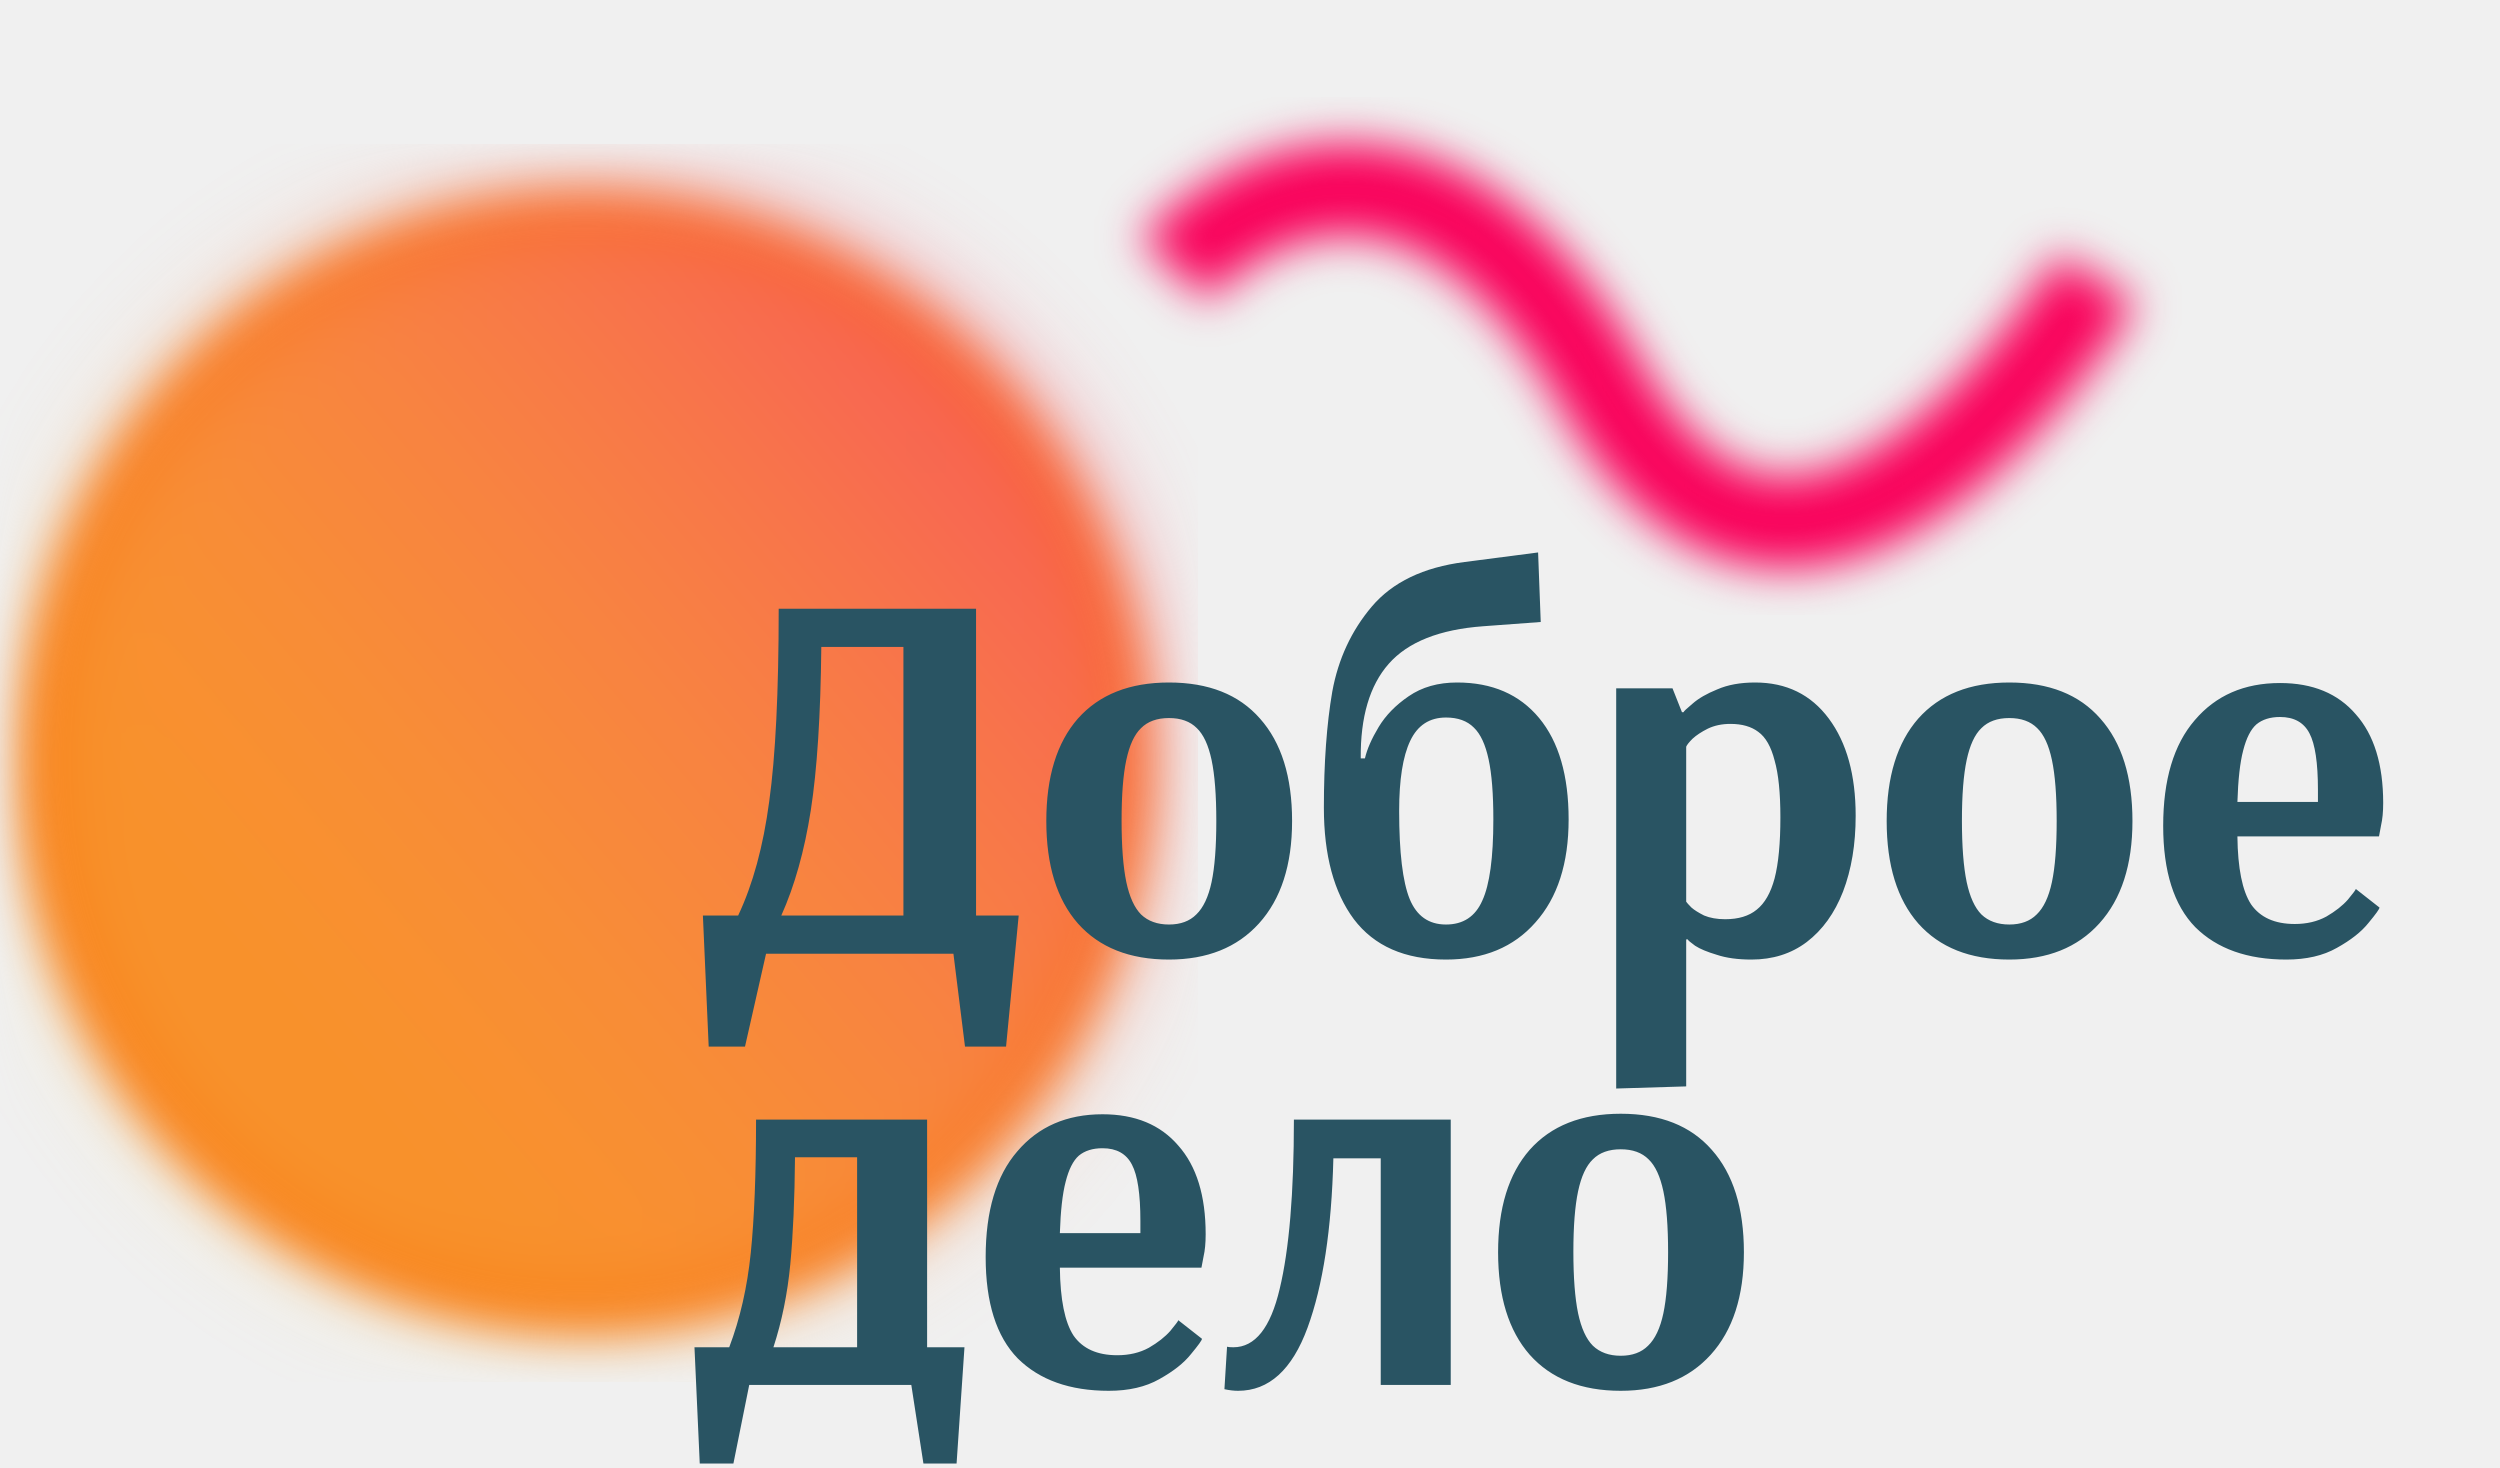
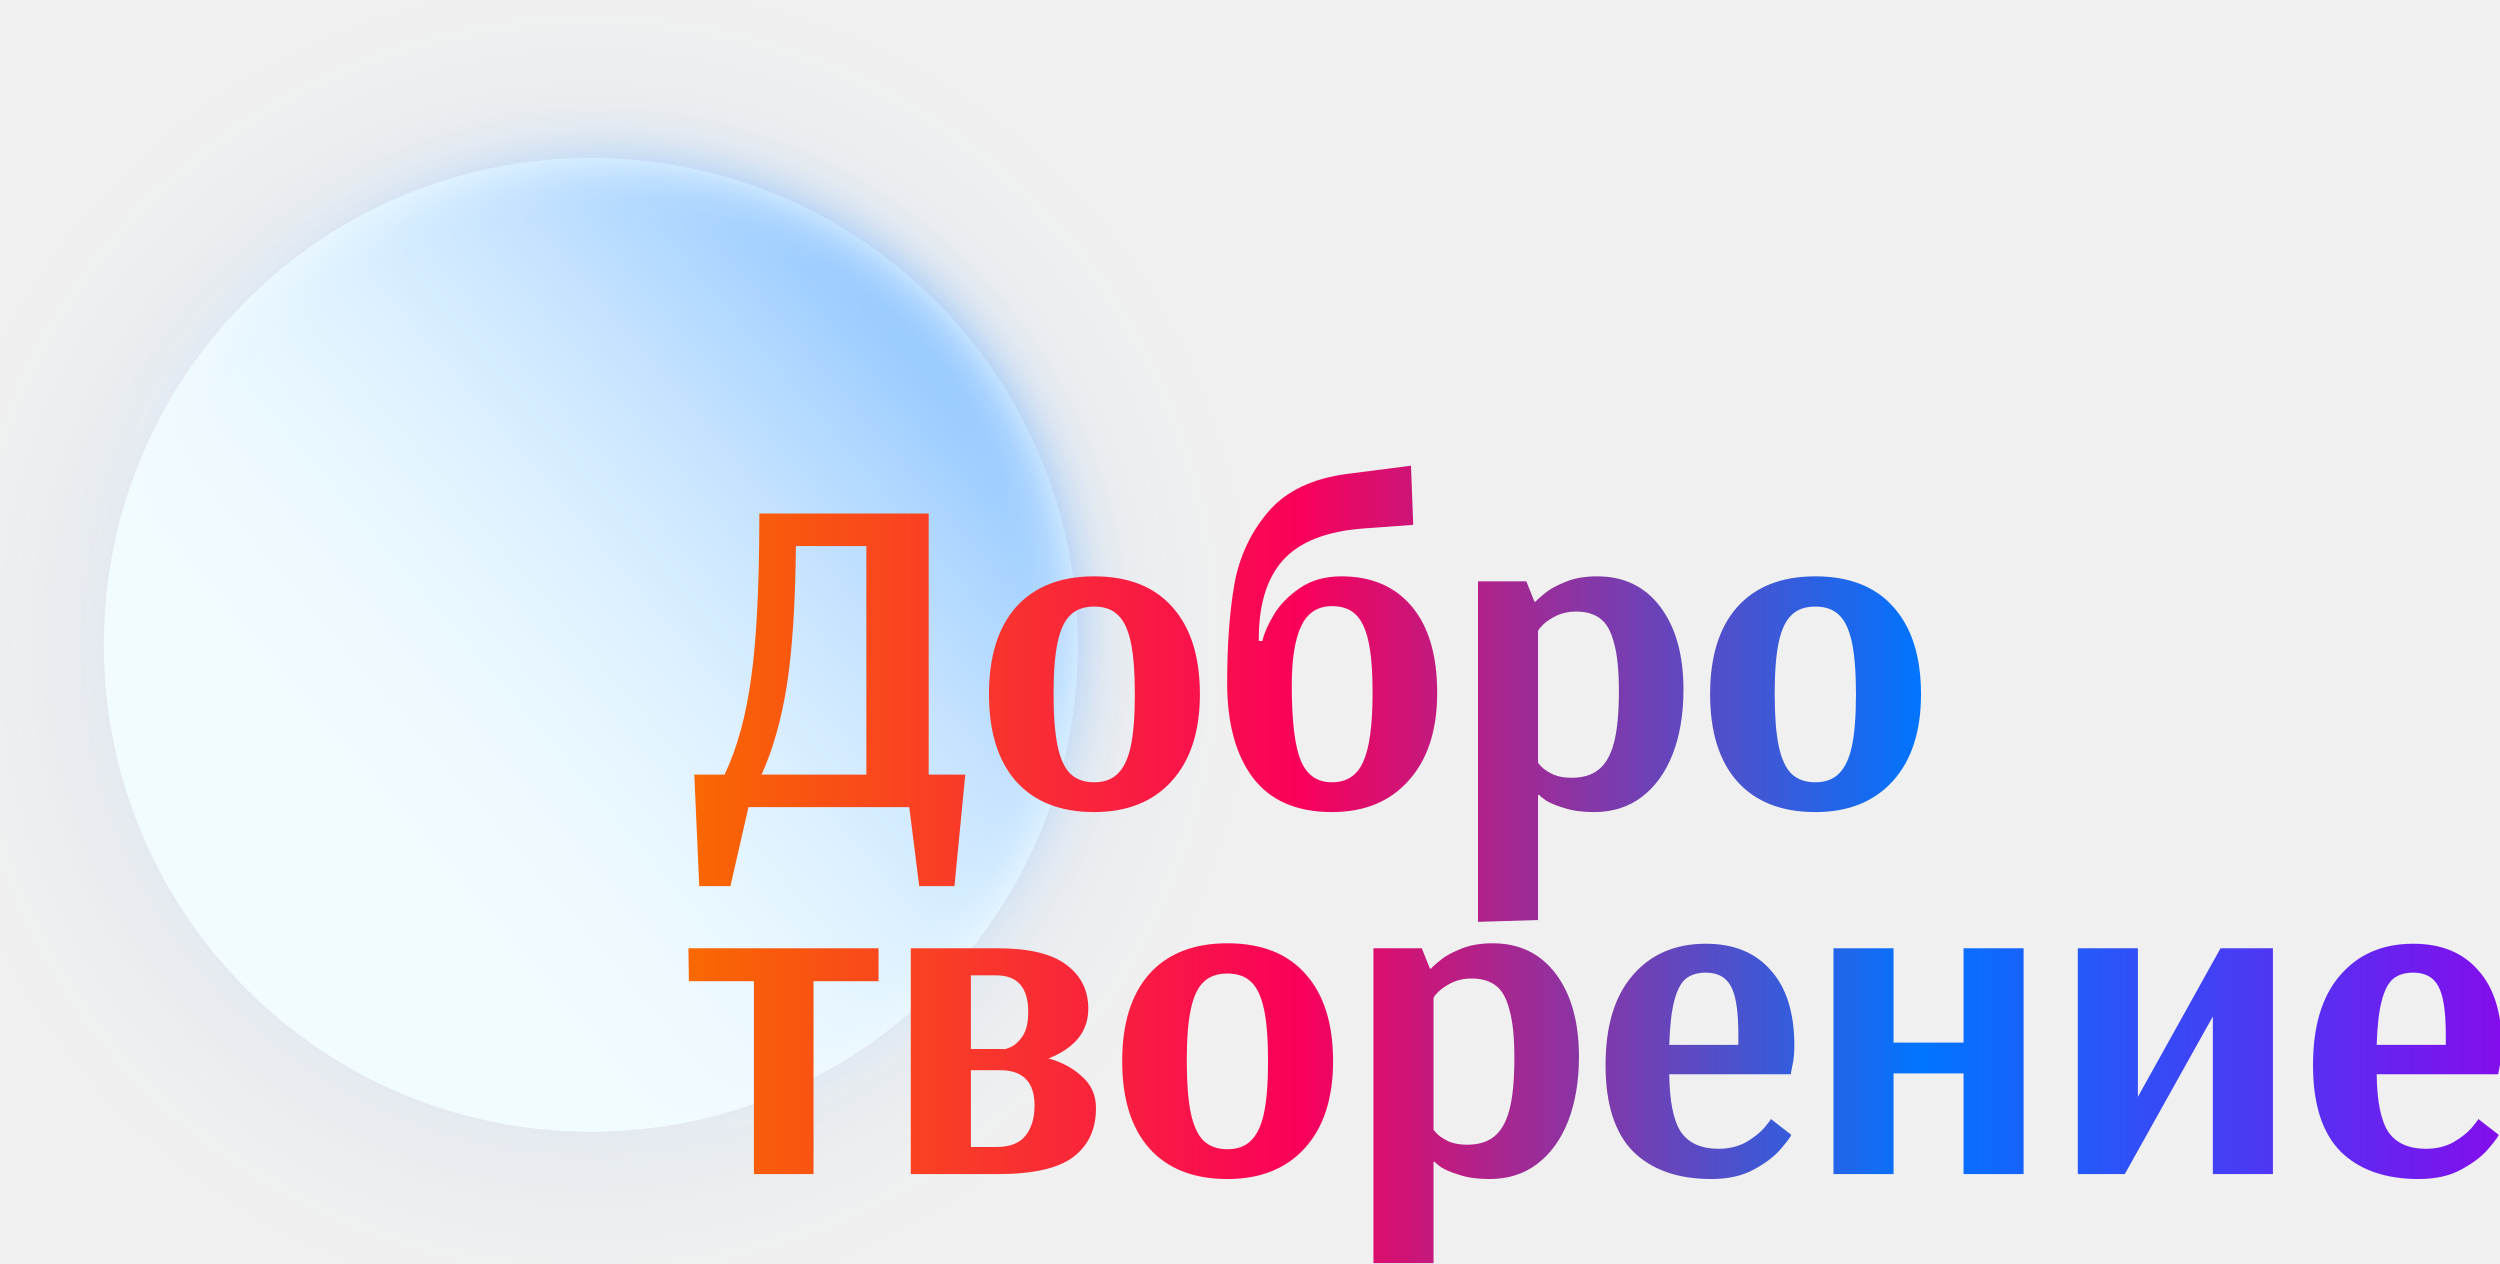
- <svg xmlns="http://www.w3.org/2000/svg" width="109" height="64" viewBox="0 0 109 64" fill="none">
+ <svg xmlns="http://www.w3.org/2000/svg" width="95" height="48" viewBox="0 0 95 48" fill="none">
  <g clip-path="url(#clip0)">
-     <g filter="url(#filter0_f)">
-       <path d="M25.457 58.215C39.121 58.215 50.197 47.044 50.197 33.266C50.197 19.486 39.121 8.316 25.457 8.316C11.794 8.316 0.717 19.486 0.717 33.266C0.717 47.044 11.794 58.215 25.457 58.215Z" fill="#F96900" />
-       <g filter="url(#filter1_f)">
-         <path d="M25.457 58.215C39.121 58.215 50.197 47.044 50.197 33.266C50.197 19.486 39.121 8.316 25.457 8.316C11.794 8.316 0.717 19.486 0.717 33.266C0.717 47.044 11.794 58.215 25.457 58.215Z" fill="url(#paint0_linear)" />
-       </g>
+     <g filter="url(#filter0_d)">
+       <path d="M22.453 43.006C32.673 43.006 40.958 34.722 40.958 24.503C40.958 14.284 32.673 6 22.453 6C12.233 6 3.948 14.284 3.948 24.503C3.948 34.722 12.233 43.006 22.453 43.006Z" fill="#F2FCFF" />
    </g>
-     <g filter="url(#filter2_f)">
-       <path d="M51.194 11.749C54.444 8.209 62.73 4.279 69.873 16.889C77.016 29.499 87.21 18.974 91.414 12.135" stroke="#F9005A" stroke-width="4" />
+     <g filter="url(#filter1_f)">
+       <ellipse cx="22.453" cy="24.503" rx="18.505" ry="18.503" fill="url(#paint0_linear)" />
    </g>
-     <path d="M30.646 39.916H32.184C32.826 38.558 33.278 36.9 33.538 34.94C33.813 32.966 33.951 30.166 33.951 26.54H42.556V39.916H44.415L43.864 45.632H42.074L41.569 41.582H33.4L32.482 45.632H30.899L30.646 39.916ZM39.389 39.916V28.206H35.809C35.779 31.184 35.626 33.56 35.35 35.334C35.075 37.093 34.647 38.62 34.065 39.916H39.389ZM50.966 41.837C49.252 41.837 47.929 41.312 46.996 40.263C46.078 39.214 45.619 37.725 45.619 35.797C45.619 33.868 46.078 32.379 46.996 31.33C47.929 30.281 49.252 29.757 50.966 29.757C52.694 29.757 54.018 30.281 54.936 31.33C55.869 32.379 56.335 33.868 56.335 35.797C56.335 37.71 55.853 39.198 54.89 40.263C53.941 41.312 52.633 41.837 50.966 41.837ZM50.966 40.309C51.471 40.309 51.868 40.163 52.159 39.87C52.465 39.576 52.687 39.106 52.825 38.458C52.962 37.81 53.031 36.923 53.031 35.797C53.031 34.67 52.962 33.783 52.825 33.135C52.687 32.487 52.473 32.025 52.182 31.747C51.891 31.454 51.486 31.307 50.966 31.307C50.446 31.307 50.04 31.454 49.749 31.747C49.459 32.025 49.245 32.487 49.107 33.135C48.969 33.783 48.901 34.663 48.901 35.773C48.901 36.9 48.969 37.794 49.107 38.458C49.245 39.106 49.459 39.576 49.749 39.87C50.055 40.163 50.461 40.309 50.966 40.309ZM63.045 41.837C61.255 41.837 59.917 41.25 59.029 40.078C58.157 38.905 57.721 37.285 57.721 35.218C57.721 33.259 57.843 31.57 58.088 30.15C58.348 28.731 58.922 27.497 59.809 26.448C60.712 25.383 62.058 24.735 63.848 24.504L67.061 24.087L67.176 27.119L64.674 27.304C62.762 27.443 61.385 27.99 60.544 28.947C59.718 29.888 59.312 31.261 59.328 33.066H59.511C59.603 32.665 59.802 32.21 60.108 31.701C60.414 31.192 60.85 30.744 61.416 30.358C61.997 29.957 62.701 29.757 63.527 29.757C65.057 29.757 66.25 30.274 67.107 31.307C67.963 32.341 68.392 33.814 68.392 35.727C68.392 37.64 67.91 39.137 66.946 40.217C65.998 41.297 64.697 41.837 63.045 41.837ZM63.045 40.309C63.795 40.309 64.323 39.962 64.628 39.268C64.95 38.574 65.11 37.393 65.11 35.727C65.11 34.616 65.041 33.745 64.904 33.112C64.766 32.464 64.552 32.002 64.261 31.724C63.971 31.431 63.565 31.284 63.045 31.284C62.326 31.284 61.806 31.623 61.485 32.302C61.163 32.981 61.003 33.999 61.003 35.357C61.003 37.162 61.156 38.442 61.462 39.198C61.767 39.939 62.295 40.309 63.045 40.309ZM70.466 30.011H72.921L73.334 31.053H73.403C73.403 31.022 73.533 30.898 73.793 30.682C74.053 30.451 74.413 30.243 74.871 30.058C75.331 29.857 75.881 29.757 76.524 29.757C77.885 29.757 78.956 30.281 79.736 31.33C80.517 32.379 80.907 33.791 80.907 35.565C80.907 36.815 80.723 37.918 80.356 38.874C79.989 39.816 79.461 40.548 78.773 41.073C78.099 41.582 77.296 41.837 76.363 41.837C75.766 41.837 75.262 41.767 74.849 41.628C74.436 41.505 74.122 41.374 73.908 41.235C73.693 41.08 73.587 40.988 73.587 40.957H73.518V47.367L70.466 47.46V30.011ZM75.216 40.078C75.797 40.078 76.256 39.939 76.593 39.661C76.944 39.383 77.204 38.928 77.373 38.296C77.541 37.648 77.625 36.761 77.625 35.635C77.625 34.57 77.541 33.745 77.373 33.158C77.22 32.557 76.983 32.14 76.661 31.909C76.355 31.677 75.95 31.562 75.445 31.562C75.078 31.562 74.749 31.631 74.459 31.77C74.183 31.909 73.961 32.055 73.793 32.21C73.64 32.364 73.548 32.48 73.518 32.557V39.314C73.548 39.36 73.624 39.445 73.747 39.569C73.869 39.677 74.053 39.792 74.298 39.916C74.558 40.024 74.864 40.078 75.216 40.078ZM87.606 41.837C85.892 41.837 84.569 41.312 83.636 40.263C82.718 39.214 82.259 37.725 82.259 35.797C82.259 33.868 82.718 32.379 83.636 31.33C84.569 30.281 85.892 29.757 87.606 29.757C89.334 29.757 90.657 30.281 91.575 31.33C92.508 32.379 92.975 33.868 92.975 35.797C92.975 37.71 92.493 39.198 91.529 40.263C90.581 41.312 89.273 41.837 87.606 41.837ZM87.606 40.309C88.11 40.309 88.508 40.163 88.799 39.87C89.105 39.576 89.327 39.106 89.464 38.458C89.602 37.81 89.671 36.923 89.671 35.797C89.671 34.67 89.602 33.783 89.464 33.135C89.327 32.487 89.112 32.025 88.822 31.747C88.531 31.454 88.125 31.307 87.606 31.307C87.085 31.307 86.68 31.454 86.389 31.747C86.099 32.025 85.885 32.487 85.747 33.135C85.609 33.783 85.54 34.663 85.54 35.773C85.54 36.9 85.609 37.794 85.747 38.458C85.885 39.106 86.099 39.576 86.389 39.87C86.695 40.163 87.101 40.309 87.606 40.309ZM99.685 41.837C97.987 41.837 96.663 41.366 95.715 40.425C94.782 39.468 94.315 37.995 94.315 36.005C94.315 33.999 94.774 32.464 95.692 31.4C96.61 30.32 97.849 29.78 99.409 29.78C100.832 29.78 101.934 30.235 102.714 31.145C103.509 32.04 103.907 33.328 103.907 35.01C103.907 35.395 103.876 35.719 103.815 35.982C103.769 36.244 103.739 36.406 103.724 36.468H97.551C97.566 37.856 97.765 38.844 98.147 39.43C98.545 40.001 99.18 40.286 100.052 40.286C100.572 40.286 101.031 40.178 101.429 39.962C101.826 39.731 102.14 39.484 102.37 39.221C102.599 38.944 102.714 38.789 102.714 38.759L103.746 39.569C103.746 39.63 103.586 39.854 103.265 40.24C102.958 40.626 102.499 40.988 101.888 41.327C101.291 41.667 100.557 41.837 99.685 41.837ZM101.062 34.964V34.431C101.062 33.259 100.939 32.441 100.695 31.978C100.45 31.5 100.021 31.261 99.409 31.261C98.981 31.261 98.637 31.369 98.377 31.585C98.132 31.801 97.941 32.179 97.803 32.719C97.665 33.243 97.581 33.992 97.551 34.964H101.062ZM30.279 58.741H31.794C32.268 57.492 32.581 56.119 32.734 54.622C32.887 53.125 32.964 51.19 32.964 48.814H40.422V58.741H42.051L41.707 63.809H40.261L39.733 60.384H32.666L31.977 63.809H30.509L30.279 58.741ZM37.37 58.741V50.457H34.662C34.647 52.277 34.578 53.835 34.456 55.131C34.333 56.411 34.088 57.615 33.721 58.741H37.37ZM48.344 60.639C46.646 60.639 45.323 60.168 44.374 59.227C43.441 58.271 42.975 56.797 42.975 54.807C42.975 52.801 43.434 51.267 44.352 50.202C45.269 49.122 46.509 48.582 48.069 48.582C49.492 48.582 50.593 49.037 51.373 49.947C52.169 50.842 52.567 52.13 52.567 53.812C52.567 54.198 52.536 54.522 52.475 54.784C52.429 55.046 52.398 55.208 52.383 55.27H46.21C46.226 56.658 46.424 57.646 46.807 58.232C47.205 58.803 47.84 59.088 48.712 59.088C49.232 59.088 49.691 58.98 50.088 58.764C50.486 58.533 50.8 58.286 51.029 58.024C51.259 57.746 51.373 57.592 51.373 57.561L52.406 58.371C52.406 58.433 52.245 58.656 51.924 59.042C51.618 59.428 51.159 59.79 50.547 60.13C49.951 60.469 49.216 60.639 48.344 60.639ZM49.721 53.766V53.234C49.721 52.061 49.599 51.243 49.354 50.781C49.109 50.302 48.681 50.063 48.069 50.063C47.641 50.063 47.296 50.171 47.036 50.387C46.791 50.603 46.6 50.981 46.463 51.521C46.325 52.046 46.241 52.794 46.21 53.766H49.721ZM53.981 60.639C53.798 60.639 53.599 60.616 53.385 60.569L53.499 58.718C53.56 58.734 53.652 58.741 53.775 58.741C54.723 58.741 55.396 57.892 55.794 56.196C56.207 54.483 56.414 52.023 56.414 48.814H63.252V60.384H60.2V50.503H58.135C58.058 53.588 57.683 56.049 57.01 57.885C56.337 59.721 55.327 60.639 53.981 60.639ZM70.664 60.639C68.95 60.639 67.627 60.114 66.694 59.065C65.776 58.016 65.317 56.527 65.317 54.599C65.317 52.671 65.776 51.182 66.694 50.133C67.627 49.084 68.95 48.559 70.664 48.559C72.392 48.559 73.716 49.084 74.634 50.133C75.567 51.182 76.034 52.671 76.034 54.599C76.034 56.512 75.552 58.001 74.588 59.065C73.639 60.114 72.331 60.639 70.664 60.639ZM70.664 59.111C71.169 59.111 71.566 58.965 71.857 58.672C72.163 58.379 72.385 57.908 72.523 57.26C72.66 56.612 72.729 55.725 72.729 54.599C72.729 53.473 72.66 52.586 72.523 51.938C72.385 51.29 72.171 50.827 71.88 50.549C71.589 50.256 71.184 50.109 70.664 50.109C70.144 50.109 69.738 50.256 69.448 50.549C69.157 50.827 68.943 51.29 68.805 51.938C68.668 52.586 68.599 53.465 68.599 54.576C68.599 55.702 68.668 56.597 68.805 57.26C68.943 57.908 69.157 58.379 69.448 58.672C69.754 58.965 70.159 59.111 70.664 59.111Z" fill="#295463" />
+     <path d="M26.383 29.435H27.533C28.014 28.428 28.351 27.198 28.546 25.745C28.752 24.28 28.855 22.204 28.855 19.515H35.29V29.435H36.681L36.269 33.674H34.93L34.552 30.671H28.443L27.756 33.674H26.572L26.383 29.435ZM32.922 29.435V20.751H30.245C30.222 22.959 30.107 24.721 29.901 26.037C29.695 27.341 29.375 28.474 28.94 29.435H32.922ZM41.58 30.859C40.298 30.859 39.309 30.47 38.611 29.692C37.924 28.914 37.581 27.81 37.581 26.38C37.581 24.95 37.924 23.846 38.611 23.068C39.309 22.29 40.298 21.901 41.58 21.901C42.873 21.901 43.862 22.29 44.549 23.068C45.247 23.846 45.596 24.95 45.596 26.38C45.596 27.799 45.236 28.903 44.515 29.692C43.805 30.47 42.827 30.859 41.58 30.859ZM41.58 29.727C41.958 29.727 42.255 29.618 42.472 29.401C42.701 29.183 42.867 28.834 42.97 28.354C43.073 27.873 43.124 27.215 43.124 26.38C43.124 25.545 43.073 24.887 42.97 24.406C42.867 23.926 42.707 23.583 42.489 23.377C42.272 23.159 41.969 23.05 41.58 23.05C41.191 23.05 40.888 23.159 40.67 23.377C40.453 23.583 40.293 23.926 40.19 24.406C40.087 24.887 40.035 25.539 40.035 26.363C40.035 27.198 40.087 27.862 40.19 28.354C40.293 28.834 40.453 29.183 40.67 29.401C40.899 29.618 41.202 29.727 41.58 29.727ZM50.614 30.859C49.275 30.859 48.274 30.424 47.611 29.555C46.958 28.685 46.632 27.484 46.632 25.951C46.632 24.498 46.724 23.245 46.907 22.192C47.101 21.14 47.53 20.224 48.194 19.447C48.869 18.657 49.876 18.177 51.215 18.005L53.617 17.696L53.703 19.944L51.832 20.081C50.402 20.184 49.373 20.591 48.743 21.3C48.125 21.998 47.822 23.016 47.834 24.355H47.971C48.04 24.057 48.188 23.72 48.417 23.342C48.646 22.965 48.972 22.633 49.395 22.347C49.83 22.049 50.356 21.901 50.974 21.901C52.118 21.901 53.011 22.284 53.652 23.05C54.292 23.817 54.613 24.91 54.613 26.328C54.613 27.747 54.252 28.857 53.531 29.658C52.822 30.459 51.849 30.859 50.614 30.859ZM50.614 29.727C51.175 29.727 51.569 29.469 51.798 28.954C52.038 28.439 52.158 27.564 52.158 26.328C52.158 25.505 52.107 24.858 52.004 24.389C51.901 23.909 51.741 23.565 51.523 23.359C51.306 23.142 51.003 23.033 50.614 23.033C50.076 23.033 49.687 23.285 49.447 23.788C49.207 24.292 49.087 25.047 49.087 26.054C49.087 27.392 49.201 28.342 49.43 28.903C49.658 29.452 50.053 29.727 50.614 29.727ZM56.164 22.09H58L58.309 22.862H58.36C58.36 22.839 58.458 22.747 58.652 22.587C58.846 22.416 59.115 22.261 59.459 22.124C59.802 21.975 60.214 21.901 60.694 21.901C61.713 21.901 62.514 22.29 63.097 23.068C63.681 23.846 63.972 24.893 63.972 26.208C63.972 27.135 63.835 27.953 63.56 28.663C63.286 29.36 62.891 29.904 62.376 30.293C61.873 30.671 61.272 30.859 60.574 30.859C60.128 30.859 59.751 30.808 59.442 30.705C59.133 30.613 58.898 30.516 58.738 30.413C58.578 30.299 58.498 30.23 58.498 30.207H58.446V34.961L56.164 35.03V22.09ZM59.716 29.555C60.151 29.555 60.494 29.452 60.746 29.246C61.009 29.04 61.203 28.703 61.329 28.233C61.455 27.753 61.518 27.095 61.518 26.26C61.518 25.47 61.455 24.858 61.329 24.424C61.215 23.977 61.038 23.668 60.797 23.497C60.568 23.325 60.265 23.239 59.888 23.239C59.613 23.239 59.367 23.291 59.15 23.394C58.944 23.497 58.778 23.605 58.652 23.72C58.538 23.834 58.469 23.92 58.446 23.977V28.989C58.469 29.023 58.526 29.086 58.618 29.177C58.709 29.258 58.846 29.343 59.03 29.435C59.224 29.515 59.453 29.555 59.716 29.555ZM68.982 30.859C67.701 30.859 66.711 30.47 66.013 29.692C65.327 28.914 64.984 27.81 64.984 26.38C64.984 24.95 65.327 23.846 66.013 23.068C66.711 22.29 67.701 21.901 68.982 21.901C70.275 21.901 71.265 22.29 71.951 23.068C72.649 23.846 72.998 24.95 72.998 26.38C72.998 27.799 72.638 28.903 71.917 29.692C71.207 30.47 70.229 30.859 68.982 30.859ZM68.982 29.727C69.36 29.727 69.657 29.618 69.875 29.401C70.103 29.183 70.269 28.834 70.372 28.354C70.475 27.873 70.527 27.215 70.527 26.38C70.527 25.545 70.475 24.887 70.372 24.406C70.269 23.926 70.109 23.583 69.892 23.377C69.674 23.159 69.371 23.05 68.982 23.05C68.593 23.05 68.29 23.159 68.073 23.377C67.855 23.583 67.695 23.926 67.592 24.406C67.489 24.887 67.438 25.539 67.438 26.363C67.438 27.198 67.489 27.862 67.592 28.354C67.695 28.834 67.855 29.183 68.073 29.401C68.302 29.618 68.605 29.727 68.982 29.727ZM28.649 44.615V37.286H26.177L26.16 36.034H33.385V37.286H30.914V44.615H28.649ZM34.61 36.034H37.888C39.101 36.034 39.982 36.245 40.531 36.669C41.081 37.081 41.355 37.635 41.355 38.333C41.355 39.191 40.852 39.821 39.845 40.221C40.348 40.358 40.772 40.587 41.115 40.908C41.469 41.217 41.647 41.617 41.647 42.109C41.647 42.91 41.361 43.528 40.789 43.962C40.217 44.397 39.261 44.615 37.923 44.615H34.61V36.034ZM38.146 39.861C38.146 39.884 38.232 39.861 38.403 39.792C38.575 39.712 38.729 39.569 38.867 39.363C39.004 39.146 39.073 38.842 39.073 38.453C39.073 37.527 38.666 37.063 37.854 37.063H36.893V39.861H38.146ZM37.871 43.585C38.375 43.585 38.741 43.442 38.97 43.156C39.198 42.87 39.313 42.486 39.313 42.006C39.313 41.114 38.872 40.667 37.991 40.667H36.893V43.585H37.871ZM46.641 44.803C45.36 44.803 44.37 44.414 43.672 43.636C42.986 42.858 42.643 41.754 42.643 40.324C42.643 38.894 42.986 37.79 43.672 37.012C44.37 36.234 45.36 35.845 46.641 35.845C47.934 35.845 48.924 36.234 49.61 37.012C50.308 37.79 50.657 38.894 50.657 40.324C50.657 41.743 50.297 42.847 49.576 43.636C48.867 44.414 47.889 44.803 46.641 44.803ZM46.641 43.671C47.019 43.671 47.316 43.562 47.534 43.345C47.763 43.127 47.929 42.778 48.032 42.298C48.135 41.817 48.186 41.159 48.186 40.324C48.186 39.489 48.135 38.831 48.032 38.35C47.929 37.87 47.768 37.527 47.551 37.321C47.334 37.103 47.03 36.995 46.641 36.995C46.252 36.995 45.949 37.103 45.732 37.321C45.514 37.527 45.354 37.87 45.251 38.35C45.148 38.831 45.097 39.483 45.097 40.307C45.097 41.142 45.148 41.806 45.251 42.298C45.354 42.778 45.514 43.127 45.732 43.345C45.961 43.562 46.264 43.671 46.641 43.671ZM52.191 36.034H54.028L54.337 36.806H54.388C54.388 36.783 54.486 36.691 54.68 36.531C54.874 36.36 55.143 36.205 55.486 36.068C55.83 35.919 56.242 35.845 56.722 35.845C57.74 35.845 58.541 36.234 59.125 37.012C59.708 37.79 60 38.837 60 40.153C60 41.079 59.863 41.897 59.588 42.607C59.314 43.305 58.919 43.848 58.404 44.237C57.901 44.615 57.3 44.803 56.602 44.803C56.156 44.803 55.778 44.752 55.469 44.649C55.16 44.557 54.926 44.46 54.766 44.357C54.606 44.243 54.526 44.174 54.526 44.151H54.474V48.905L52.191 48.974V36.034ZM55.744 43.499C56.179 43.499 56.522 43.396 56.774 43.19C57.037 42.984 57.231 42.647 57.357 42.178C57.483 41.697 57.546 41.039 57.546 40.204C57.546 39.414 57.483 38.802 57.357 38.368C57.243 37.921 57.066 37.612 56.825 37.441C56.596 37.269 56.293 37.183 55.916 37.183C55.641 37.183 55.395 37.235 55.178 37.338C54.972 37.441 54.806 37.55 54.68 37.664C54.565 37.778 54.497 37.864 54.474 37.921V42.933C54.497 42.967 54.554 43.03 54.646 43.121C54.737 43.202 54.874 43.287 55.057 43.379C55.252 43.459 55.481 43.499 55.744 43.499ZM65.027 44.803C63.757 44.803 62.767 44.455 62.058 43.757C61.36 43.047 61.011 41.955 61.011 40.478C61.011 38.991 61.355 37.853 62.041 37.063C62.728 36.262 63.654 35.862 64.821 35.862C65.885 35.862 66.709 36.2 67.293 36.874C67.888 37.538 68.185 38.493 68.185 39.741C68.185 40.027 68.162 40.267 68.116 40.461C68.082 40.656 68.059 40.776 68.048 40.822H63.431C63.443 41.852 63.591 42.584 63.877 43.019C64.175 43.442 64.65 43.654 65.302 43.654C65.691 43.654 66.034 43.573 66.332 43.413C66.629 43.242 66.864 43.059 67.035 42.864C67.207 42.658 67.293 42.544 67.293 42.521L68.065 43.121C68.065 43.167 67.945 43.333 67.705 43.619C67.476 43.905 67.133 44.174 66.675 44.426C66.229 44.678 65.679 44.803 65.027 44.803ZM66.057 39.706V39.312C66.057 38.442 65.966 37.836 65.782 37.492C65.599 37.138 65.279 36.96 64.821 36.96C64.501 36.96 64.243 37.04 64.049 37.201C63.866 37.361 63.723 37.641 63.62 38.041C63.517 38.431 63.454 38.986 63.431 39.706H66.057ZM69.672 44.615V36.034H71.955V39.62H74.615V36.034H76.897V44.615H74.615V40.788H71.955V44.615H69.672ZM78.957 44.615V36.034H81.24V41.68L84.38 36.034H86.371V44.615H84.088V38.625L80.742 44.615H78.957ZM91.91 44.803C90.64 44.803 89.65 44.455 88.941 43.757C88.243 43.047 87.894 41.955 87.894 40.478C87.894 38.991 88.237 37.853 88.924 37.063C89.61 36.262 90.537 35.862 91.704 35.862C92.768 35.862 93.592 36.2 94.175 36.874C94.77 37.538 95.068 38.493 95.068 39.741C95.068 40.027 95.045 40.267 94.999 40.461C94.965 40.656 94.942 40.776 94.93 40.822H90.314C90.325 41.852 90.474 42.584 90.76 43.019C91.058 43.442 91.532 43.654 92.185 43.654C92.574 43.654 92.917 43.573 93.214 43.413C93.512 43.242 93.746 43.059 93.918 42.864C94.09 42.658 94.175 42.544 94.175 42.521L94.948 43.121C94.948 43.167 94.828 43.333 94.587 43.619C94.359 43.905 94.015 44.174 93.558 44.426C93.111 44.678 92.562 44.803 91.91 44.803ZM92.94 39.706V39.312C92.94 38.442 92.848 37.836 92.665 37.492C92.482 37.138 92.162 36.96 91.704 36.96C91.384 36.96 91.126 37.04 90.932 37.201C90.749 37.361 90.606 37.641 90.503 38.041C90.4 38.431 90.337 38.986 90.314 39.706H92.94Z" fill="url(#paint1_linear)" />
  </g>
  <defs>
-     <filter id="filter0_f" x="-1.283" y="6.316" width="53.48" height="53.898" filterUnits="userSpaceOnUse" color-interpolation-filters="sRGB">
+     <filter id="filter0_d" x="-3.052" y="-1" width="51.01" height="51.006" filterUnits="userSpaceOnUse" color-interpolation-filters="sRGB">
+       <feFlood flood-opacity="0" result="BackgroundImageFix" />
+       <feColorMatrix in="SourceAlpha" type="matrix" values="0 0 0 0 0 0 0 0 0 0 0 0 0 0 0 0 0 0 127 0" />
+       <feOffset />
+       <feGaussianBlur stdDeviation="3.5" />
+       <feColorMatrix type="matrix" values="0 0 0 0 0 0 0 0 0 0.459 0 0 0 0 1 0 0 0 0.1 0" />
+       <feBlend mode="normal" in2="BackgroundImageFix" result="effect1_dropShadow" />
+       <feBlend mode="normal" in="SourceGraphic" in2="effect1_dropShadow" result="shape" />
+     </filter>
+     <filter id="filter1_f" x="1.948" y="4" width="41.01" height="41.006" filterUnits="userSpaceOnUse" color-interpolation-filters="sRGB">
      <feFlood flood-opacity="0" result="BackgroundImageFix" />
      <feBlend mode="normal" in="SourceGraphic" in2="BackgroundImageFix" result="shape" />
      <feGaussianBlur stdDeviation="1" result="effect1_foregroundBlur" />
    </filter>
-     <filter id="filter1_f" x="-3.283" y="4.316" width="57.48" height="57.898" filterUnits="userSpaceOnUse" color-interpolation-filters="sRGB">
-       <feFlood flood-opacity="0" result="BackgroundImageFix" />
-       <feBlend mode="normal" in="SourceGraphic" in2="BackgroundImageFix" result="shape" />
-       <feGaussianBlur stdDeviation="2" result="effect1_foregroundBlur" />
-     </filter>
-     <filter id="filter2_f" x="47.72" y="4.254" width="47.398" height="22.529" filterUnits="userSpaceOnUse" color-interpolation-filters="sRGB">
-       <feFlood flood-opacity="0" result="BackgroundImageFix" />
-       <feBlend mode="normal" in="SourceGraphic" in2="BackgroundImageFix" result="shape" />
-       <feGaussianBlur stdDeviation="1" result="effect1_foregroundBlur" />
-     </filter>
-     <linearGradient id="paint0_linear" x1="73.324" y1="16.994" x2="25.118" y2="57.814" gradientUnits="userSpaceOnUse">
-       <stop stop-color="#F81B6C" />
-       <stop offset="1" stop-color="#F7D06F" stop-opacity="0.39" />
+     <linearGradient id="paint0_linear" x1="58.256" y1="12.436" x2="22.457" y2="43.01" gradientUnits="userSpaceOnUse">
+       <stop stop-color="#0075FF" />
+       <stop offset="1" stop-color="#F2FCFF" stop-opacity="0" />
+     </linearGradient>
+     <linearGradient id="paint1_linear" x1="25.988" y1="30.671" x2="95.709" y2="30.671" gradientUnits="userSpaceOnUse">
+       <stop stop-color="#F96900" />
+       <stop offset="0.336" stop-color="#F9005A" />
+       <stop offset="0.675" stop-color="#0075FF" />
+       <stop offset="1" stop-color="#870AEB" />
    </linearGradient>
    <clipPath id="clip0">
-       <rect width="109" height="64" fill="white" />
+       <rect width="95" height="48" fill="white" />
    </clipPath>
  </defs>
</svg>
